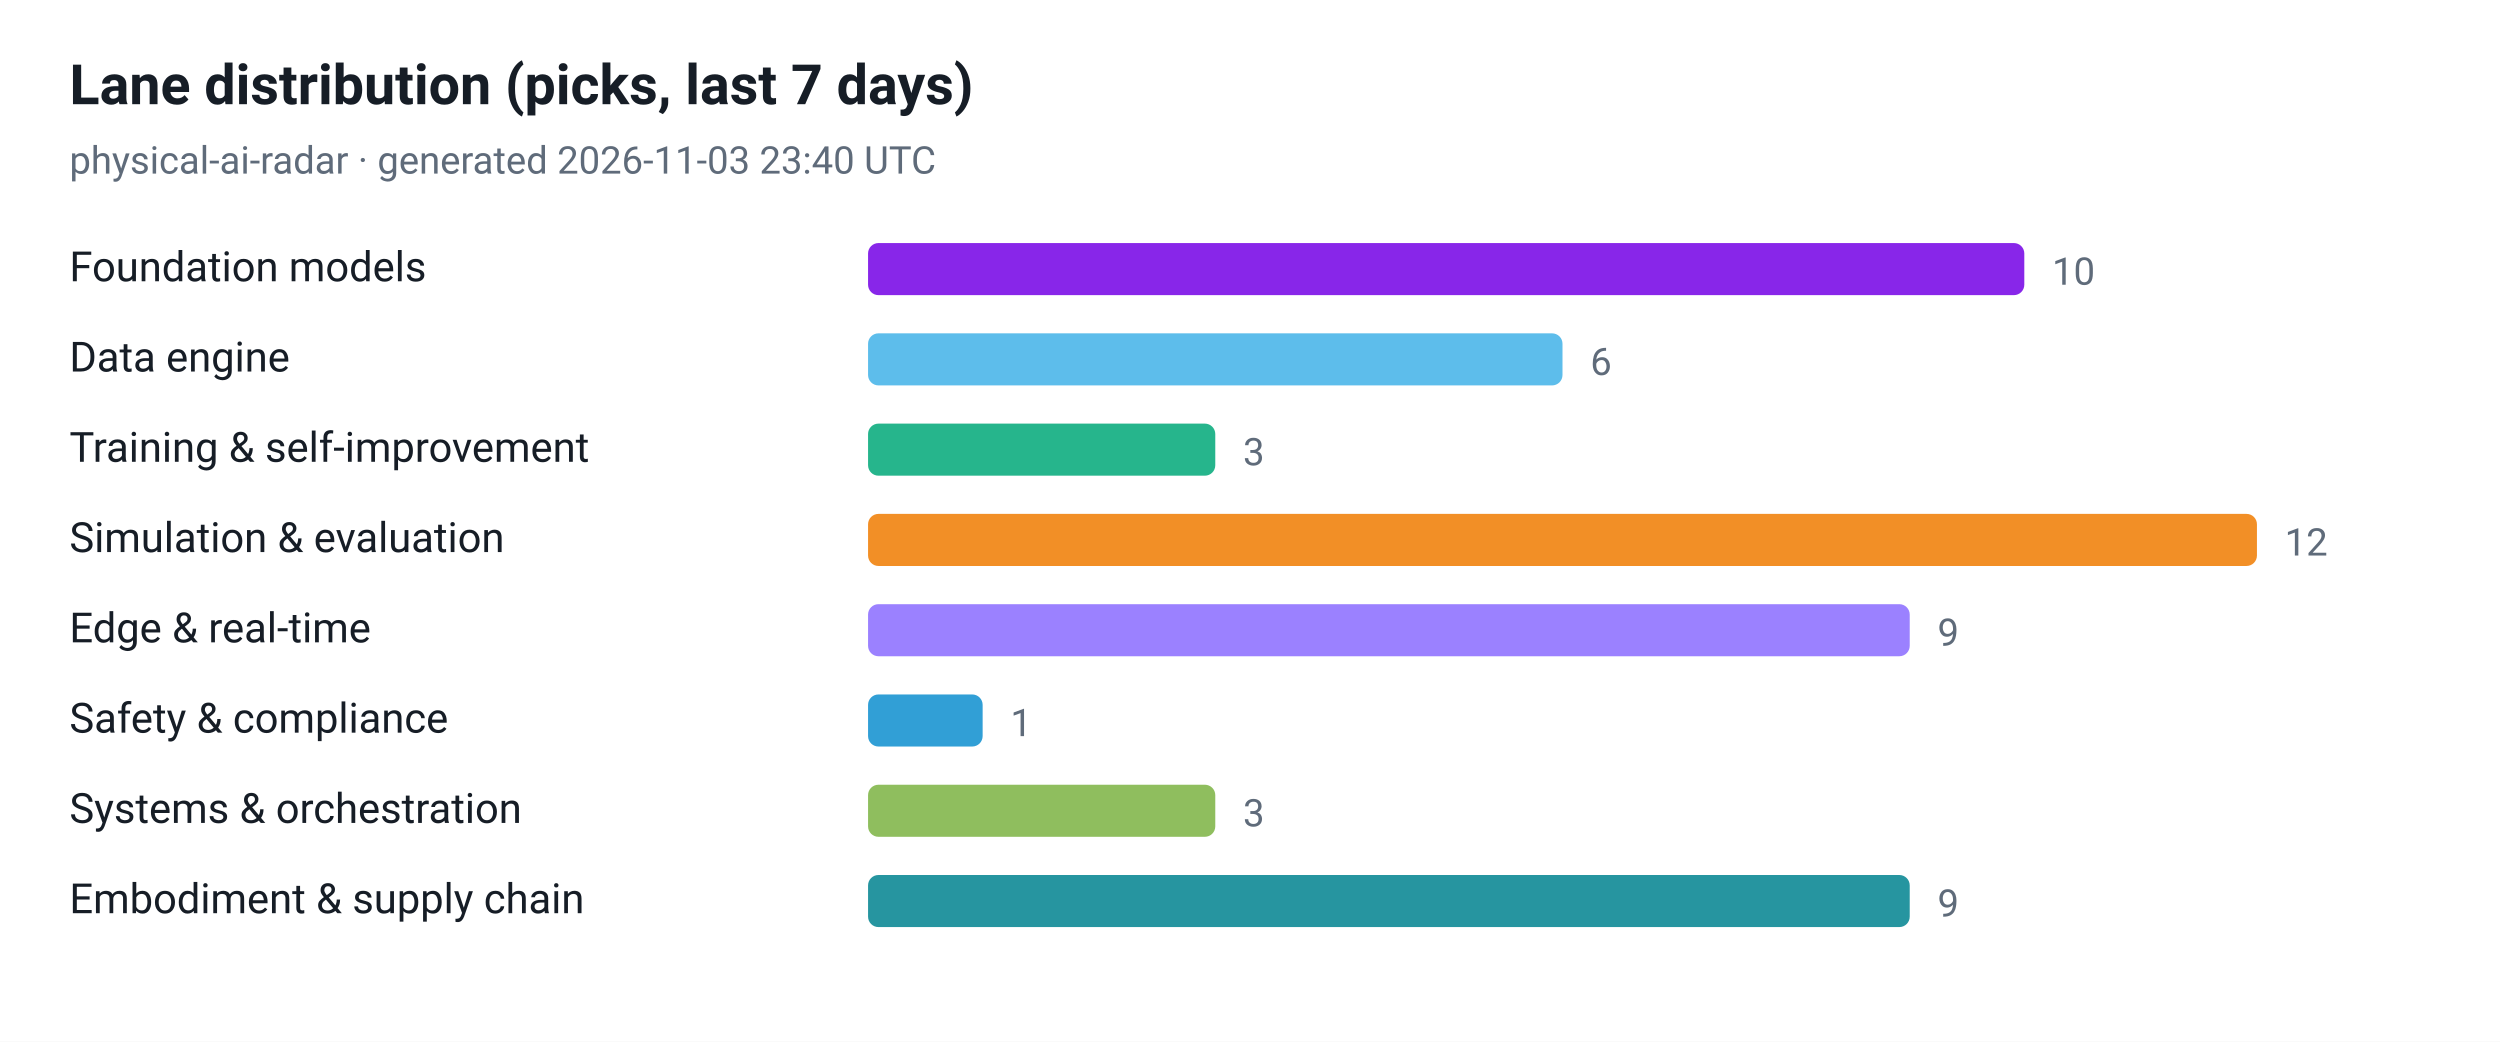
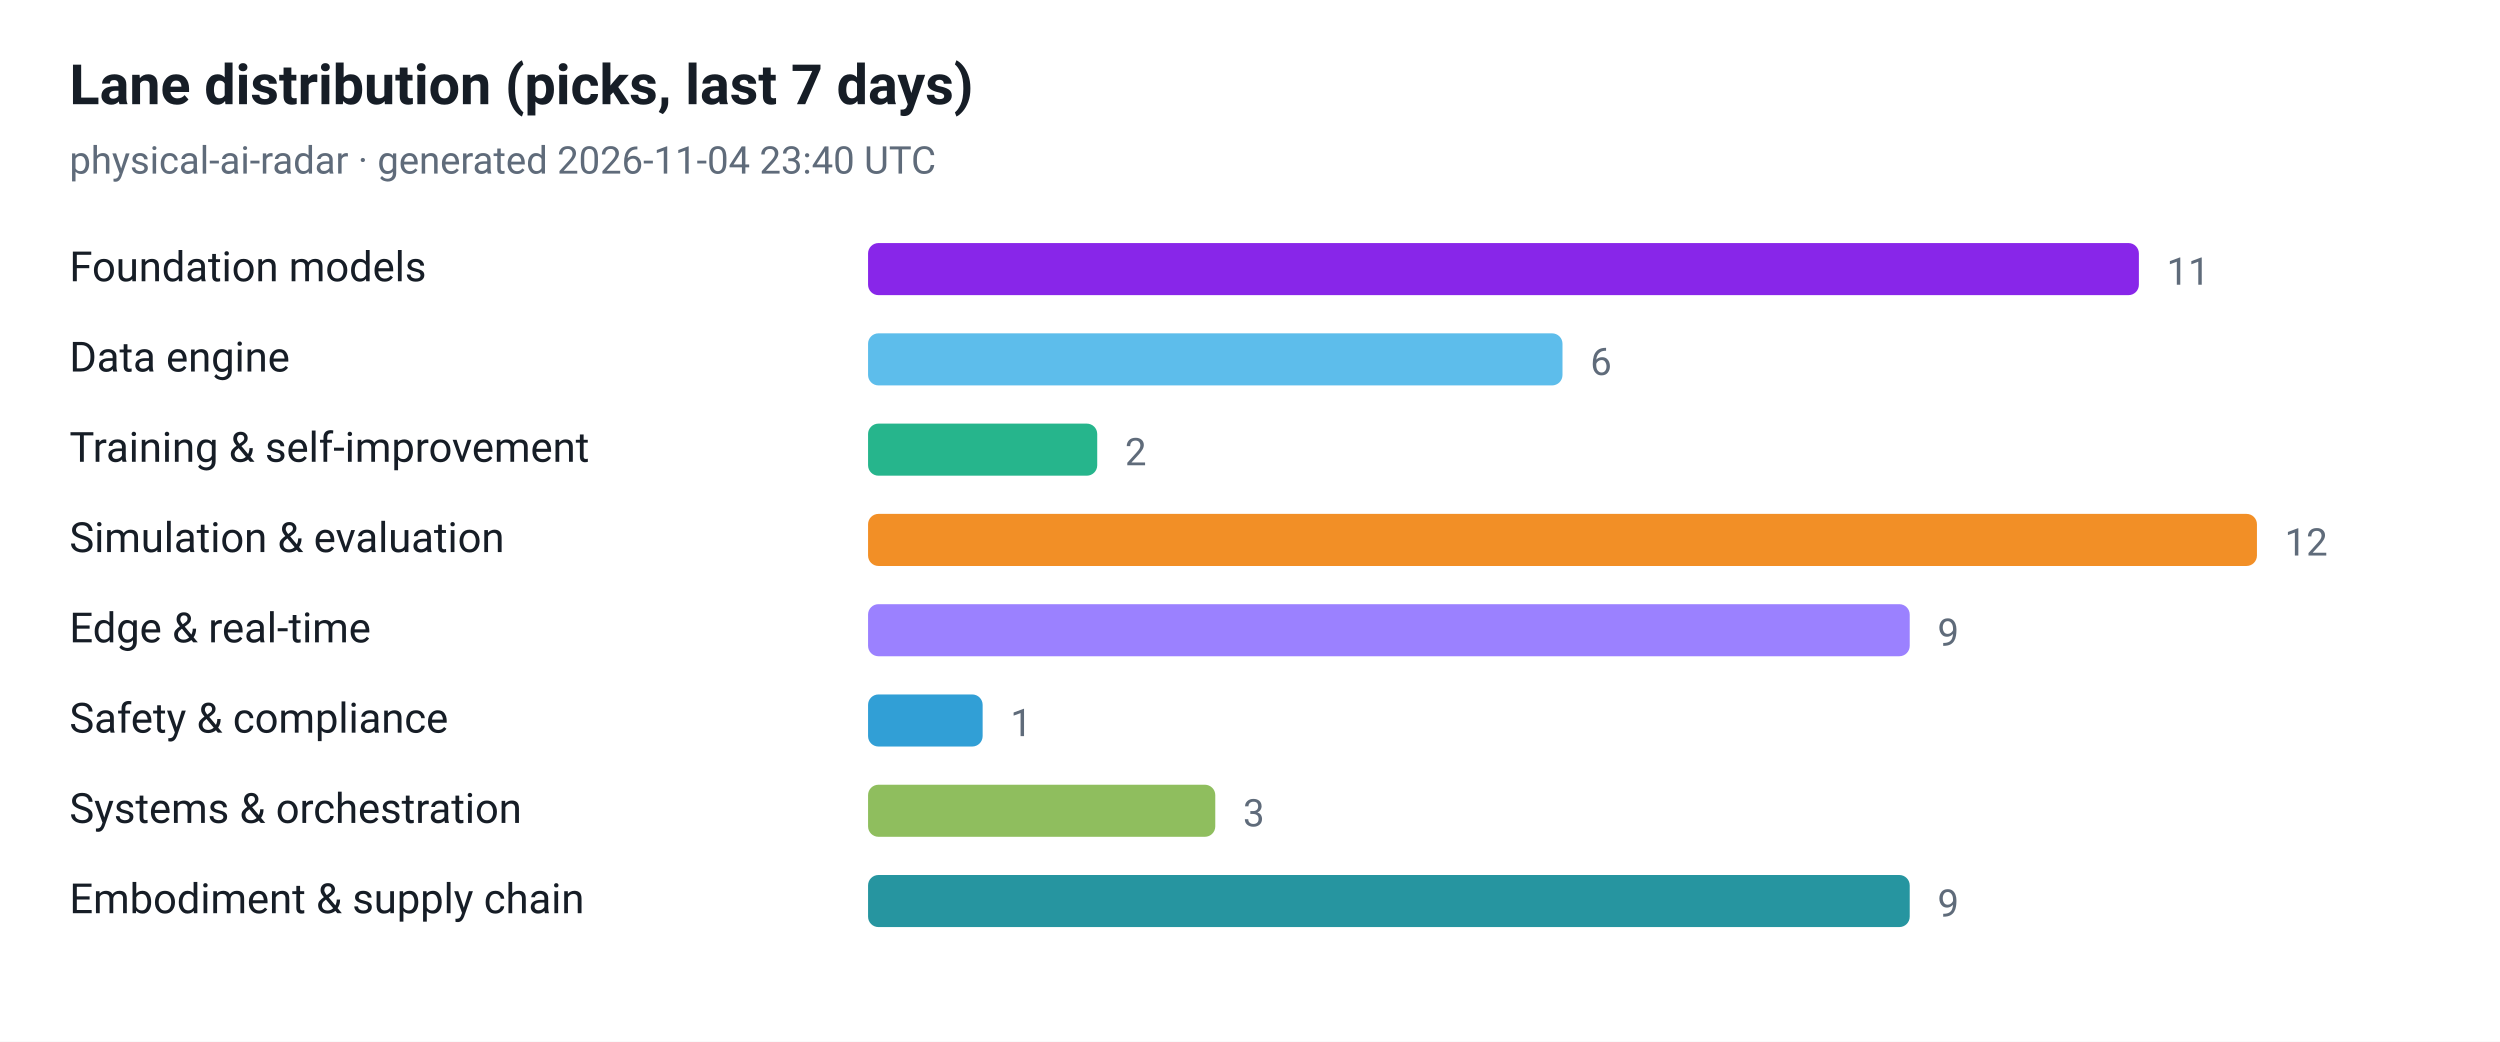
<svg xmlns="http://www.w3.org/2000/svg" viewBox="0 0 720 300" width="720" height="300" role="img" aria-label="Lane distribution (picks, last 7 days)">
  <style>
  .plate { fill: #ffffff }
  .ink { fill: #161d26 }
  .muted { fill: #5f6b7a }
  .grid { stroke: #e3e9ef }
  @media (prefers-color-scheme: dark) {
    .plate { fill: #0d1117 }
    .ink { fill: #e6edf3 }
    .muted { fill: #8b949e }
    .grid { stroke: #30363d }
  }
</style>
  <rect class="plate" width="720" height="300" />
  <text x="20" y="30" font-family="ui-sans-serif, -apple-system, 'Segoe UI', Roboto, Helvetica, Arial, sans-serif" font-size="16" font-weight="700" class="ink">Lane distribution (picks, last 7 days)</text>
-   <text x="20" y="50" font-family="ui-sans-serif, -apple-system, 'Segoe UI', Roboto, Helvetica, Arial, sans-serif" font-size="11" class="muted">physical-ai-radar · generated 2026-11-03 23:40 UTC</text>
+   <text x="20" y="50" font-family="ui-sans-serif, -apple-system, 'Segoe UI', Roboto, Helvetica, Arial, sans-serif" font-size="11" class="muted">physical-ai-radar · generated 2026-11-04 23:40 UTC</text>
  <text x="20" y="81" font-family="ui-sans-serif, -apple-system, 'Segoe UI', Roboto, Helvetica, Arial, sans-serif" font-size="12" class="ink">Foundation models</text>
-   <rect x="250" y="70" width="333" height="15" rx="3" fill="#7300e5" fill-opacity="0.85" />
-   <text x="591" y="82" font-family="ui-sans-serif, -apple-system, 'Segoe UI', Roboto, Helvetica, Arial, sans-serif" font-size="11" class="muted">10</text>
+   <rect x="250" y="70" width="366" height="15" rx="3" fill="#7300e5" fill-opacity="0.85" />
+   <text x="624" y="82" font-family="ui-sans-serif, -apple-system, 'Segoe UI', Roboto, Helvetica, Arial, sans-serif" font-size="11" class="muted">11</text>
  <text x="20" y="107" font-family="ui-sans-serif, -apple-system, 'Segoe UI', Roboto, Helvetica, Arial, sans-serif" font-size="12" class="ink">Data engine</text>
  <rect x="250" y="96" width="200" height="15" rx="3" fill="#41b1e8" fill-opacity="0.85" />
  <text x="458" y="108" font-family="ui-sans-serif, -apple-system, 'Segoe UI', Roboto, Helvetica, Arial, sans-serif" font-size="11" class="muted">6</text>
  <text x="20" y="133" font-family="ui-sans-serif, -apple-system, 'Segoe UI', Roboto, Helvetica, Arial, sans-serif" font-size="12" class="ink">Training &amp; self-improvement</text>
-   <rect x="250" y="122" width="100" height="15" rx="3" fill="#00a878" fill-opacity="0.85" />
-   <text x="358" y="134" font-family="ui-sans-serif, -apple-system, 'Segoe UI', Roboto, Helvetica, Arial, sans-serif" font-size="11" class="muted">3</text>
+   <rect x="250" y="122" width="66" height="15" rx="3" fill="#00a878" fill-opacity="0.85" />
+   <text x="324" y="134" font-family="ui-sans-serif, -apple-system, 'Segoe UI', Roboto, Helvetica, Arial, sans-serif" font-size="11" class="muted">2</text>
  <text x="20" y="159" font-family="ui-sans-serif, -apple-system, 'Segoe UI', Roboto, Helvetica, Arial, sans-serif" font-size="12" class="ink">Simulation &amp; evaluation</text>
  <rect x="250" y="148" width="400" height="15" rx="3" fill="#f07c00" fill-opacity="0.85" />
  <text x="658" y="160" font-family="ui-sans-serif, -apple-system, 'Segoe UI', Roboto, Helvetica, Arial, sans-serif" font-size="11" class="muted">12</text>
  <text x="20" y="185" font-family="ui-sans-serif, -apple-system, 'Segoe UI', Roboto, Helvetica, Arial, sans-serif" font-size="12" class="ink">Edge &amp; real-time</text>
  <rect x="250" y="174" width="300" height="15" rx="3" fill="#8a6bff" fill-opacity="0.85" />
  <text x="558" y="186" font-family="ui-sans-serif, -apple-system, 'Segoe UI', Roboto, Helvetica, Arial, sans-serif" font-size="11" class="muted">9</text>
  <text x="20" y="211" font-family="ui-sans-serif, -apple-system, 'Segoe UI', Roboto, Helvetica, Arial, sans-serif" font-size="12" class="ink">Safety &amp; compliance</text>
  <rect x="250" y="200" width="33" height="15" rx="3" fill="#0d8ecf" fill-opacity="0.85" />
  <text x="291" y="212" font-family="ui-sans-serif, -apple-system, 'Segoe UI', Roboto, Helvetica, Arial, sans-serif" font-size="11" class="muted">1</text>
  <text x="20" y="237" font-family="ui-sans-serif, -apple-system, 'Segoe UI', Roboto, Helvetica, Arial, sans-serif" font-size="12" class="ink">Systems &amp; orchestration</text>
  <rect x="250" y="226" width="100" height="15" rx="3" fill="#7cb342" fill-opacity="0.85" />
  <text x="358" y="238" font-family="ui-sans-serif, -apple-system, 'Segoe UI', Roboto, Helvetica, Arial, sans-serif" font-size="11" class="muted">3</text>
  <text x="20" y="263" font-family="ui-sans-serif, -apple-system, 'Segoe UI', Roboto, Helvetica, Arial, sans-serif" font-size="12" class="ink">Embodiment &amp; supply chain</text>
  <rect x="250" y="252" width="300" height="15" rx="3" fill="#00838f" fill-opacity="0.85" />
  <text x="558" y="264" font-family="ui-sans-serif, -apple-system, 'Segoe UI', Roboto, Helvetica, Arial, sans-serif" font-size="11" class="muted">9</text>
</svg>
